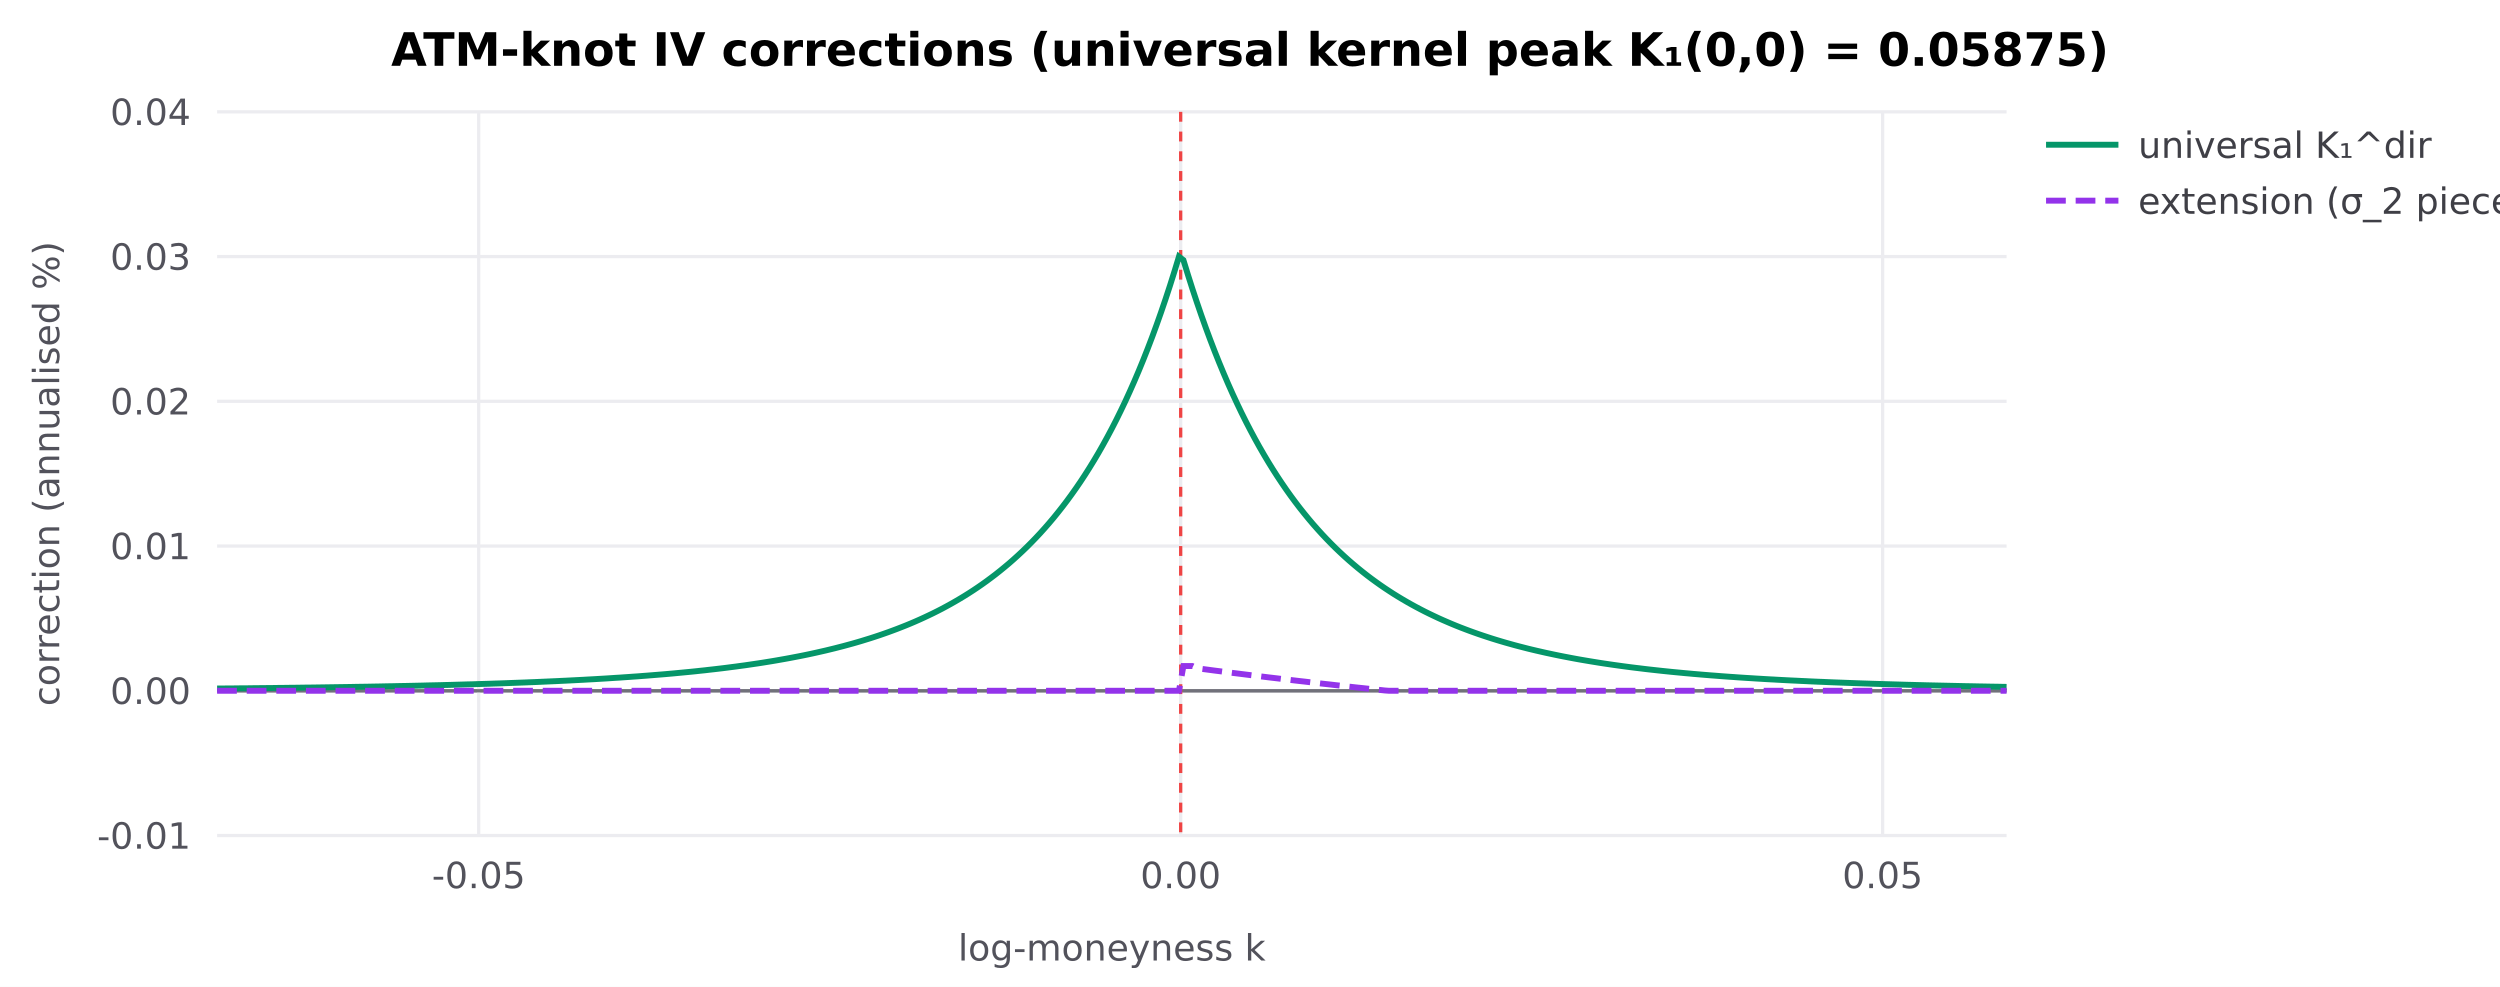
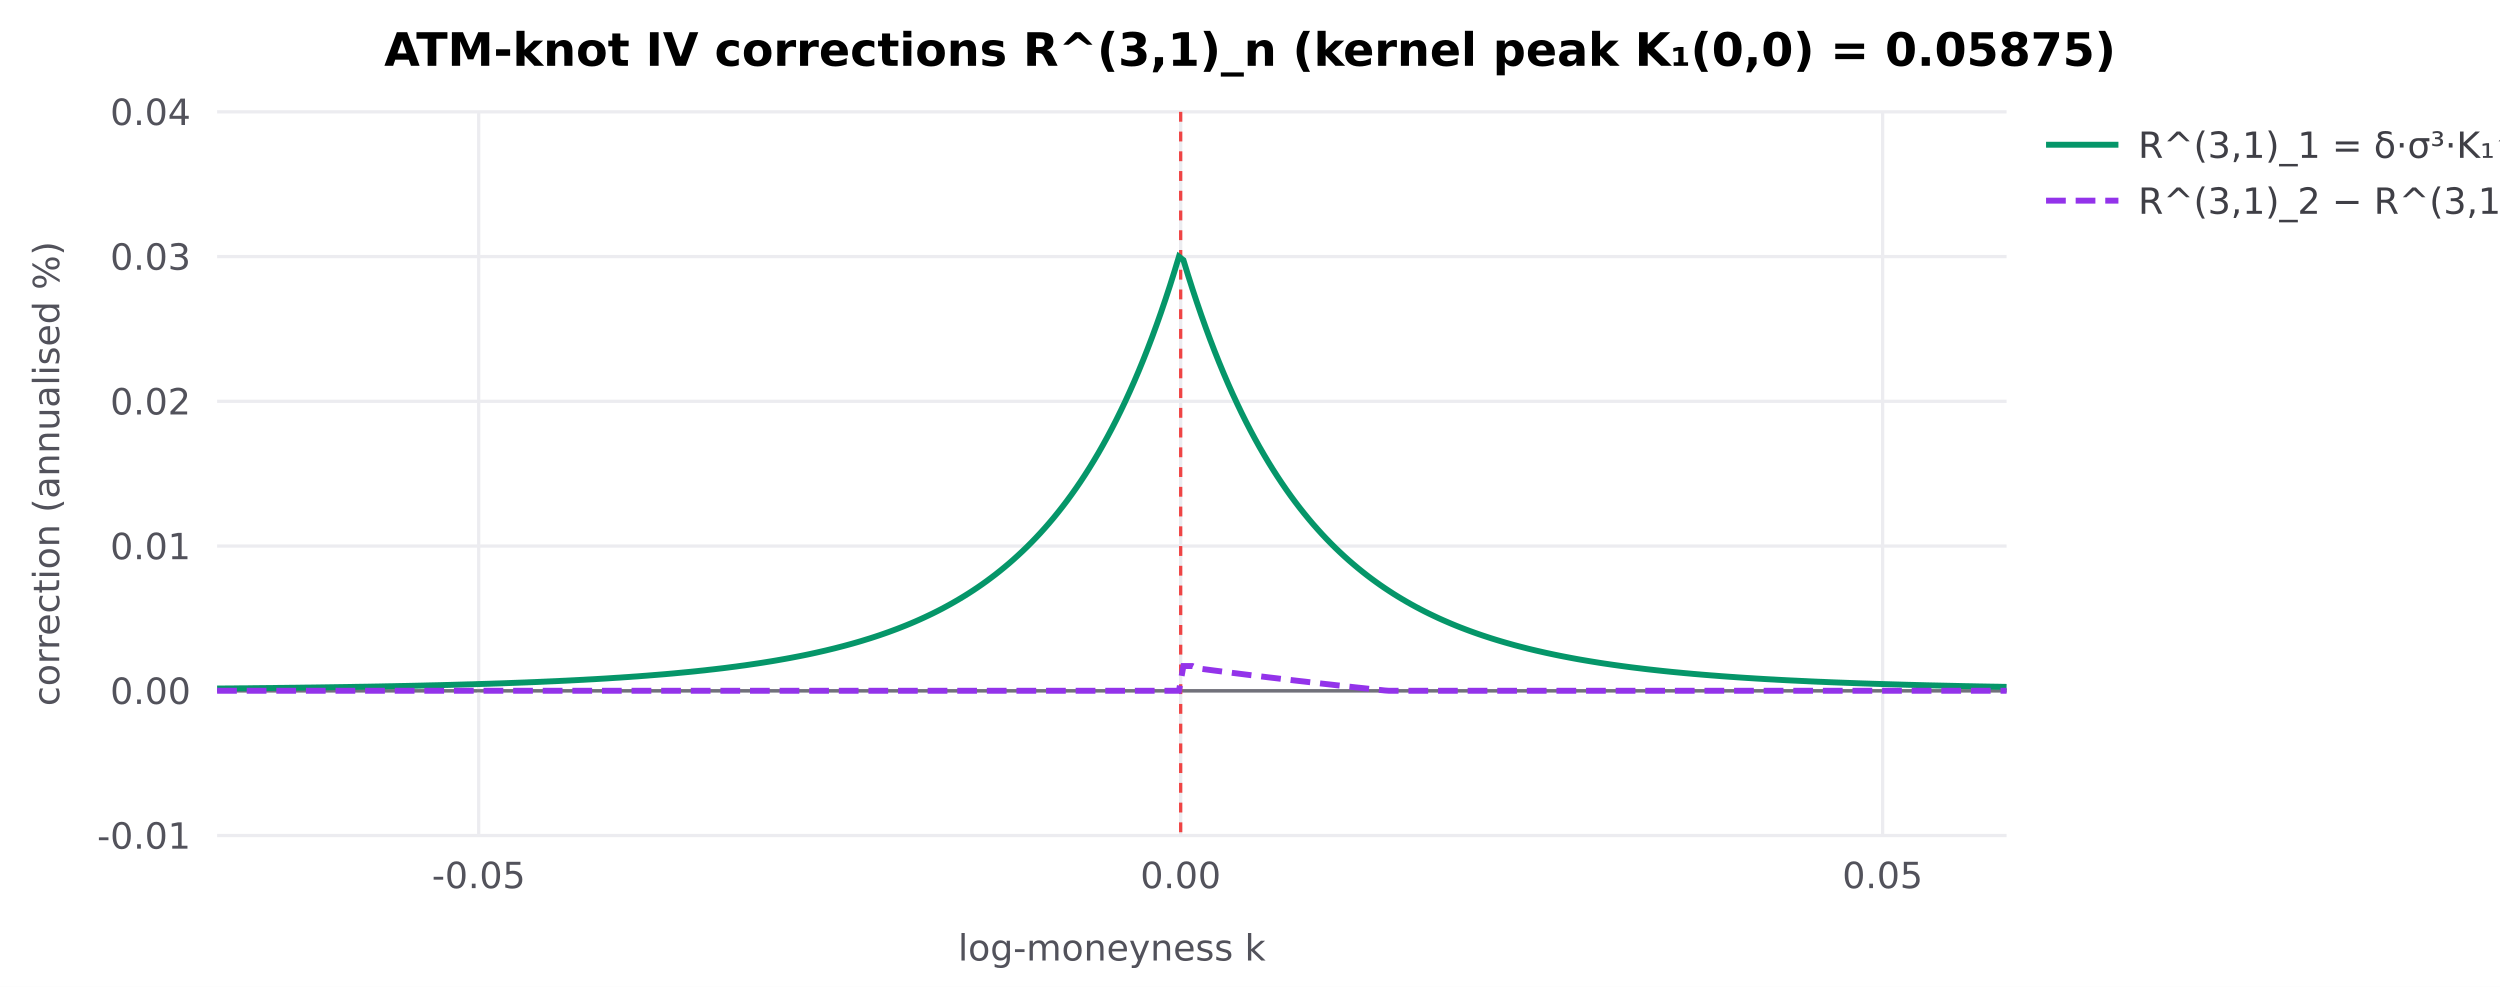
<svg xmlns="http://www.w3.org/2000/svg" width="760" height="300" viewBox="0 0 760 300" font-family="DejaVu Sans, sans-serif">
  <rect width="760" height="300" fill="#ffffff" />
-   <text x="380" y="20" text-anchor="middle" font-weight="600" font-size="14">ATM-knot IV corrections (universal kernel peak K₁(0,0) = 0.05875)</text>
+   <text x="380" y="20" text-anchor="middle" font-weight="600" font-size="14">ATM-knot IV corrections R^(3,1)_n  (kernel peak K₁(0,0) = 0.05875)</text>
  <line x1="66" y1="254" x2="610" y2="254" stroke="#ececf0" />
  <text x="58" y="258" text-anchor="end" font-size="11" fill="#52525b">-0.01</text>
  <line x1="66" y1="210" x2="610" y2="210" stroke="#a1a1aa" />
  <text x="58" y="214" text-anchor="end" font-size="11" fill="#52525b">0.00</text>
  <line x1="66" y1="166" x2="610" y2="166" stroke="#ececf0" />
  <text x="58" y="170" text-anchor="end" font-size="11" fill="#52525b">0.01</text>
  <line x1="66" y1="122" x2="610" y2="122" stroke="#ececf0" />
  <text x="58" y="126" text-anchor="end" font-size="11" fill="#52525b">0.02</text>
  <line x1="66" y1="78" x2="610" y2="78" stroke="#ececf0" />
  <text x="58" y="82" text-anchor="end" font-size="11" fill="#52525b">0.03</text>
  <line x1="66" y1="34" x2="610" y2="34" stroke="#ececf0" />
  <text x="58" y="38" text-anchor="end" font-size="11" fill="#52525b">0.04</text>
  <line x1="145.523" y1="34" x2="145.523" y2="254" stroke="#ececf0" />
  <text x="145.523" y="270" text-anchor="middle" font-size="11" fill="#52525b">-0.05</text>
  <line x1="358.923" y1="34" x2="358.923" y2="254" stroke="#ececf0" />
  <text x="358.923" y="270" text-anchor="middle" font-size="11" fill="#52525b">0.00</text>
  <line x1="572.323" y1="34" x2="572.323" y2="254" stroke="#ececf0" />
  <text x="572.323" y="270" text-anchor="middle" font-size="11" fill="#52525b">0.05</text>
  <line x1="66" y1="210" x2="610" y2="210" stroke="#71717a" />
  <line x1="358.923" y1="34" x2="358.923" y2="254" stroke="#ef4444" stroke-dasharray="3 3" />
  <path d="M66.00 209.31L67.36 209.30L68.72 209.29L70.08 209.28L71.44 209.27L72.80 209.25L74.16 209.24L75.52 209.23L76.88 209.21L78.24 209.20L79.60 209.18L80.96 209.17L82.32 209.16L83.68 209.14L85.04 209.12L86.40 209.11L87.76 209.09L89.12 209.08L90.48 209.06L91.84 209.04L93.20 209.02L94.56 209.01L95.92 208.99L97.28 208.97L98.64 208.95L100.00 208.93L101.36 208.91L102.72 208.89L104.08 208.87L105.44 208.85L106.80 208.83L108.16 208.80L109.52 208.78L110.88 208.76L112.24 208.74L113.60 208.71L114.96 208.69L116.32 208.66L117.68 208.63L119.04 208.61L120.40 208.58L121.76 208.55L123.12 208.53L124.48 208.50L125.84 208.47L127.20 208.44L128.56 208.41L129.92 208.37L131.28 208.34L132.64 208.31L134.00 208.28L135.36 208.24L136.72 208.21L138.08 208.17L139.44 208.13L140.80 208.09L142.16 208.05L143.52 208.02L144.88 207.97L146.24 207.93L147.60 207.89L148.96 207.85L150.32 207.80L151.68 207.76L153.04 207.71L154.40 207.66L155.76 207.61L157.12 207.56L158.48 207.51L159.84 207.46L161.20 207.40L162.56 207.35L163.92 207.29L165.28 207.23L166.64 207.17L168.00 207.11L169.36 207.05L170.72 206.98L172.08 206.92L173.44 206.85L174.80 206.78L176.16 206.71L177.52 206.64L178.88 206.56L180.24 206.49L181.60 206.41L182.96 206.33L184.32 206.25L185.68 206.16L187.04 206.07L188.40 205.99L189.76 205.89L191.12 205.80L192.48 205.70L193.84 205.61L195.20 205.50L196.56 205.40L197.92 205.29L199.28 205.18L200.64 205.07L202.00 204.96L203.36 204.84L204.72 204.72L206.08 204.59L207.44 204.46L208.80 204.33L210.16 204.20L211.52 204.06L212.88 203.91L214.24 203.77L215.60 203.61L216.96 203.46L218.32 203.30L219.68 203.14L221.04 202.97L222.40 202.79L223.76 202.62L225.12 202.43L226.48 202.25L227.84 202.05L229.20 201.85L230.56 201.65L231.92 201.44L233.28 201.22L234.64 201.00L236.00 200.77L237.36 200.53L238.72 200.29L240.08 200.04L241.44 199.78L242.80 199.52L244.16 199.25L245.52 198.97L246.88 198.68L248.24 198.38L249.60 198.07L250.96 197.76L252.32 197.43L253.68 197.10L255.04 196.75L256.40 196.40L257.76 196.03L259.12 195.66L260.48 195.27L261.84 194.87L263.20 194.45L264.56 194.03L265.92 193.59L267.28 193.14L268.64 192.67L270.00 192.19L271.36 191.69L272.72 191.18L274.08 190.65L275.44 190.11L276.80 189.55L278.16 188.97L279.52 188.37L280.88 187.75L282.24 187.11L283.60 186.46L284.96 185.78L286.32 185.08L287.68 184.35L289.04 183.60L290.40 182.83L291.76 182.03L293.12 181.21L294.48 180.36L295.84 179.48L297.20 178.57L298.56 177.63L299.92 176.66L301.28 175.65L302.64 174.62L304.00 173.54L305.36 172.43L306.72 171.29L308.08 170.10L309.44 168.87L310.80 167.60L312.16 166.29L313.52 164.93L314.88 163.52L316.24 162.07L317.60 160.56L318.96 159.00L320.32 157.39L321.68 155.71L323.04 153.98L324.40 152.19L325.76 150.33L327.12 148.41L328.48 146.42L329.84 144.35L331.20 142.21L332.56 139.99L333.92 137.70L335.28 135.31L336.64 132.84L338.00 130.28L339.36 127.63L340.72 124.87L342.08 122.02L343.44 119.05L344.80 115.98L346.16 112.79L347.52 109.48L348.88 106.04L350.24 102.48L351.60 98.77L352.96 94.93L354.32 90.94L355.68 86.80L357.04 82.49L358.40 78.02L359.76 79.07L361.12 83.50L362.48 87.77L363.84 91.87L365.20 95.83L366.56 99.64L367.92 103.31L369.28 106.85L370.64 110.25L372.00 113.53L373.36 116.70L374.72 119.75L376.08 122.68L377.44 125.52L378.80 128.25L380.16 130.88L381.52 133.42L382.88 135.87L384.24 138.23L385.60 140.51L386.96 142.71L388.32 144.83L389.68 146.88L391.04 148.86L392.40 150.77L393.76 152.61L395.12 154.39L396.48 156.10L397.84 157.76L399.20 159.37L400.56 160.91L401.92 162.41L403.28 163.85L404.64 165.25L406.00 166.60L407.36 167.90L408.72 169.16L410.08 170.38L411.44 171.55L412.80 172.69L414.16 173.79L415.52 174.86L416.88 175.89L418.24 176.88L419.60 177.85L420.96 178.78L422.32 179.68L423.68 180.56L425.04 181.40L426.40 182.22L427.76 183.01L429.12 183.78L430.48 184.52L431.84 185.24L433.20 185.94L434.56 186.61L435.92 187.26L437.28 187.90L438.64 188.51L440.00 189.10L441.36 189.68L442.72 190.24L444.08 190.78L445.44 191.30L446.80 191.81L448.16 192.30L449.52 192.78L450.88 193.24L452.24 193.69L453.60 194.13L454.96 194.55L456.32 194.96L457.68 195.36L459.04 195.74L460.40 196.12L461.76 196.48L463.12 196.83L464.48 197.18L465.84 197.51L467.20 197.83L468.56 198.14L469.92 198.45L471.28 198.74L472.64 199.03L474.00 199.31L475.36 199.58L476.72 199.84L478.08 200.10L479.44 200.35L480.80 200.59L482.16 200.82L483.52 201.05L484.88 201.27L486.24 201.49L487.60 201.70L488.96 201.90L490.32 202.10L491.68 202.29L493.04 202.48L494.40 202.66L495.76 202.84L497.12 203.01L498.48 203.17L499.84 203.34L501.20 203.50L502.56 203.65L503.92 203.80L505.28 203.95L506.64 204.09L508.00 204.23L509.36 204.36L510.72 204.49L512.08 204.62L513.44 204.74L514.80 204.87L516.16 204.98L517.52 205.10L518.88 205.21L520.24 205.32L521.60 205.42L522.96 205.53L524.32 205.63L525.68 205.73L527.04 205.82L528.40 205.92L529.76 206.01L531.12 206.10L532.48 206.18L533.84 206.27L535.20 206.35L536.56 206.43L537.92 206.51L539.28 206.58L540.64 206.66L542.00 206.73L543.36 206.80L544.72 206.87L546.08 206.93L547.44 207.00L548.80 207.06L550.16 207.13L551.52 207.19L552.88 207.25L554.24 207.30L555.60 207.36L556.96 207.42L558.32 207.47L559.68 207.52L561.04 207.57L562.40 207.62L563.76 207.67L565.12 207.72L566.48 207.77L567.84 207.81L569.20 207.86L570.56 207.90L571.92 207.94L573.28 207.98L574.64 208.02L576.00 208.06L577.36 208.10L578.72 208.14L580.08 208.18L581.44 208.21L582.80 208.25L584.16 208.28L585.52 208.32L586.88 208.35L588.24 208.38L589.60 208.41L590.96 208.44L592.32 208.47L593.68 208.50L595.04 208.53L596.40 208.56L597.76 208.59L599.12 208.61L600.48 208.64L601.84 208.67L603.20 208.69L604.56 208.72L605.92 208.74L607.28 208.76L608.64 208.79L610.00 208.81" fill="none" stroke="#059669" stroke-width="1.8" />
  <line x1="622" y1="44" x2="644" y2="44" stroke="#059669" stroke-width="1.8" />
-   <text x="650" y="48" font-size="11" fill="#3f3f46">universal K₁^dir</text>
+   <text x="650" y="48" font-size="11" fill="#3f3f46">R^(3,1)_1 = δ·σ³·K₁^dir</text>
  <path d="M66.00 210.00L67.36 210.00L68.72 210.00L70.08 210.00L71.44 210.00L72.80 210.00L74.16 210.00L75.52 210.00L76.88 210.00L78.24 210.00L79.60 210.00L80.96 210.00L82.32 210.00L83.68 210.00L85.04 210.00L86.40 210.00L87.76 210.00L89.12 210.00L90.48 210.00L91.84 210.00L93.20 210.00L94.56 210.00L95.92 210.00L97.28 210.00L98.64 210.00L100.00 210.00L101.36 210.00L102.72 210.00L104.08 210.00L105.44 210.00L106.80 210.00L108.16 210.00L109.52 210.00L110.88 210.00L112.24 210.00L113.60 210.00L114.96 210.00L116.32 210.00L117.68 210.00L119.04 210.00L120.40 210.00L121.76 210.00L123.12 210.00L124.48 210.00L125.84 210.00L127.20 210.00L128.56 210.00L129.92 210.00L131.28 210.00L132.64 210.00L134.00 210.00L135.36 210.00L136.72 210.00L138.08 210.00L139.44 210.00L140.80 210.00L142.16 210.00L143.52 210.00L144.88 210.00L146.24 210.00L147.60 210.00L148.96 210.00L150.32 210.00L151.68 210.00L153.04 210.00L154.40 210.00L155.76 210.00L157.12 210.00L158.48 210.00L159.84 210.00L161.20 210.00L162.56 210.00L163.92 210.00L165.28 210.00L166.64 210.00L168.00 210.00L169.36 210.00L170.72 210.00L172.08 210.00L173.44 210.00L174.80 210.00L176.16 210.00L177.52 210.00L178.88 210.00L180.24 210.00L181.60 210.00L182.96 210.00L184.32 210.00L185.68 210.00L187.04 210.00L188.40 210.00L189.76 210.00L191.12 210.00L192.48 210.00L193.84 210.00L195.20 210.00L196.56 210.00L197.92 210.00L199.28 210.00L200.64 210.00L202.00 210.00L203.36 210.00L204.72 210.00L206.08 210.00L207.44 210.00L208.80 210.00L210.16 210.00L211.52 210.00L212.88 210.00L214.24 210.00L215.60 210.00L216.96 210.00L218.32 210.00L219.68 210.00L221.04 210.00L222.40 210.00L223.76 210.00L225.12 210.00L226.48 210.00L227.84 210.00L229.20 210.00L230.56 210.00L231.92 210.00L233.28 210.00L234.64 210.00L236.00 210.00L237.36 210.00L238.72 210.00L240.08 210.00L241.44 210.00L242.80 210.00L244.16 210.00L245.52 210.00L246.88 210.00L248.24 210.00L249.60 210.00L250.96 210.00L252.32 210.00L253.68 210.00L255.04 210.00L256.40 210.00L257.76 210.00L259.12 210.00L260.48 210.00L261.84 210.00L263.20 210.00L264.56 210.00L265.92 210.00L267.28 210.00L268.64 210.00L270.00 210.00L271.36 210.00L272.72 210.00L274.08 210.00L275.44 210.00L276.80 210.00L278.16 210.00L279.52 210.00L280.88 210.00L282.24 210.00L283.60 210.00L284.96 210.00L286.32 210.00L287.68 210.00L289.04 210.00L290.40 210.00L291.76 210.00L293.12 210.00L294.48 210.00L295.84 210.00L297.20 210.00L298.56 210.00L299.92 210.00L301.28 210.00L302.64 210.00L304.00 210.00L305.36 210.00L306.72 210.00L308.08 210.00L309.44 210.00L310.80 210.00L312.16 210.00L313.52 210.00L314.88 210.00L316.24 210.00L317.60 210.00L318.96 210.00L320.32 210.00L321.68 210.00L323.04 210.00L324.40 210.00L325.76 210.00L327.12 210.00L328.48 210.00L329.84 210.00L331.20 210.00L332.56 210.00L333.92 210.00L335.28 210.00L336.64 210.00L338.00 210.00L339.36 210.00L340.72 210.00L342.08 210.00L343.44 210.00L344.80 210.00L346.16 210.00L347.52 210.00L348.88 210.00L350.24 210.00L351.60 210.00L352.96 210.00L354.32 210.00L355.68 210.00L357.04 210.00L358.40 210.00L359.76 202.48L361.12 202.48L362.48 202.48L363.84 203.14L365.20 203.32L366.56 203.50L367.92 203.68L369.28 203.86L370.64 204.03L372.00 204.21L373.36 204.38L374.72 204.56L376.08 204.73L377.44 204.90L378.80 205.07L380.16 205.24L381.52 205.41L382.88 205.57L384.24 205.74L385.60 205.91L386.96 206.07L388.32 206.23L389.68 206.40L391.04 206.56L392.40 206.72L393.76 206.88L395.12 207.04L396.48 207.19L397.84 207.35L399.20 207.51L400.56 207.66L401.92 207.82L403.28 207.97L404.64 208.12L406.00 208.28L407.36 208.43L408.72 208.58L410.08 208.73L411.44 208.88L412.80 209.03L414.16 209.17L415.52 209.32L416.88 209.46L418.24 209.61L419.60 209.75L420.96 209.90L422.32 210.00L423.68 210.00L425.04 210.00L426.40 210.00L427.76 210.00L429.12 210.00L430.48 210.00L431.84 210.00L433.20 210.00L434.56 210.00L435.92 210.00L437.28 210.00L438.64 210.00L440.00 210.00L441.36 210.00L442.72 210.00L444.08 210.00L445.44 210.00L446.80 210.00L448.16 210.00L449.52 210.00L450.88 210.00L452.24 210.00L453.60 210.00L454.96 210.00L456.32 210.00L457.68 210.00L459.04 210.00L460.40 210.00L461.76 210.00L463.12 210.00L464.48 210.00L465.84 210.00L467.20 210.00L468.56 210.00L469.92 210.00L471.28 210.00L472.64 210.00L474.00 210.00L475.36 210.00L476.72 210.00L478.08 210.00L479.44 210.00L480.80 210.00L482.16 210.00L483.52 210.00L484.88 210.00L486.24 210.00L487.60 210.00L488.96 210.00L490.32 210.00L491.68 210.00L493.04 210.00L494.40 210.00L495.76 210.00L497.12 210.00L498.48 210.00L499.84 210.00L501.20 210.00L502.56 210.00L503.92 210.00L505.28 210.00L506.64 210.00L508.00 210.00L509.36 210.00L510.72 210.00L512.08 210.00L513.44 210.00L514.80 210.00L516.16 210.00L517.52 210.00L518.88 210.00L520.24 210.00L521.60 210.00L522.96 210.00L524.32 210.00L525.68 210.00L527.04 210.00L528.40 210.00L529.76 210.00L531.12 210.00L532.48 210.00L533.84 210.00L535.20 210.00L536.56 210.00L537.92 210.00L539.28 210.00L540.64 210.00L542.00 210.00L543.36 210.00L544.72 210.00L546.08 210.00L547.44 210.00L548.80 210.00L550.16 210.00L551.52 210.00L552.88 210.00L554.24 210.00L555.60 210.00L556.96 210.00L558.32 210.00L559.68 210.00L561.04 210.00L562.40 210.00L563.76 210.00L565.12 210.00L566.48 210.00L567.84 210.00L569.20 210.00L570.56 210.00L571.92 210.00L573.28 210.00L574.64 210.00L576.00 210.00L577.36 210.00L578.72 210.00L580.08 210.00L581.44 210.00L582.80 210.00L584.16 210.00L585.52 210.00L586.88 210.00L588.24 210.00L589.60 210.00L590.96 210.00L592.32 210.00L593.68 210.00L595.04 210.00L596.40 210.00L597.76 210.00L599.12 210.00L600.48 210.00L601.84 210.00L603.20 210.00L604.56 210.00L605.92 210.00L607.28 210.00L608.64 210.00L610.00 210.00" fill="none" stroke="#9333ea" stroke-width="1.8" stroke-dasharray="6 3" />
  <line x1="622" y1="61" x2="644" y2="61" stroke="#9333ea" stroke-width="1.8" stroke-dasharray="6 3" />
-   <text x="650" y="65" font-size="11" fill="#3f3f46">extension (σ_2 piece)</text>
+   <text x="650" y="65" font-size="11" fill="#3f3f46">R^(3,1)_2 − R^(3,1)_1 (σ₂ extension)</text>
  <text x="338" y="292" text-anchor="middle" font-size="11" fill="#52525b">log-moneyness k</text>
  <text transform="translate(18 144) rotate(-90)" text-anchor="middle" font-size="11" fill="#52525b">correction (annualised %)</text>
</svg>
